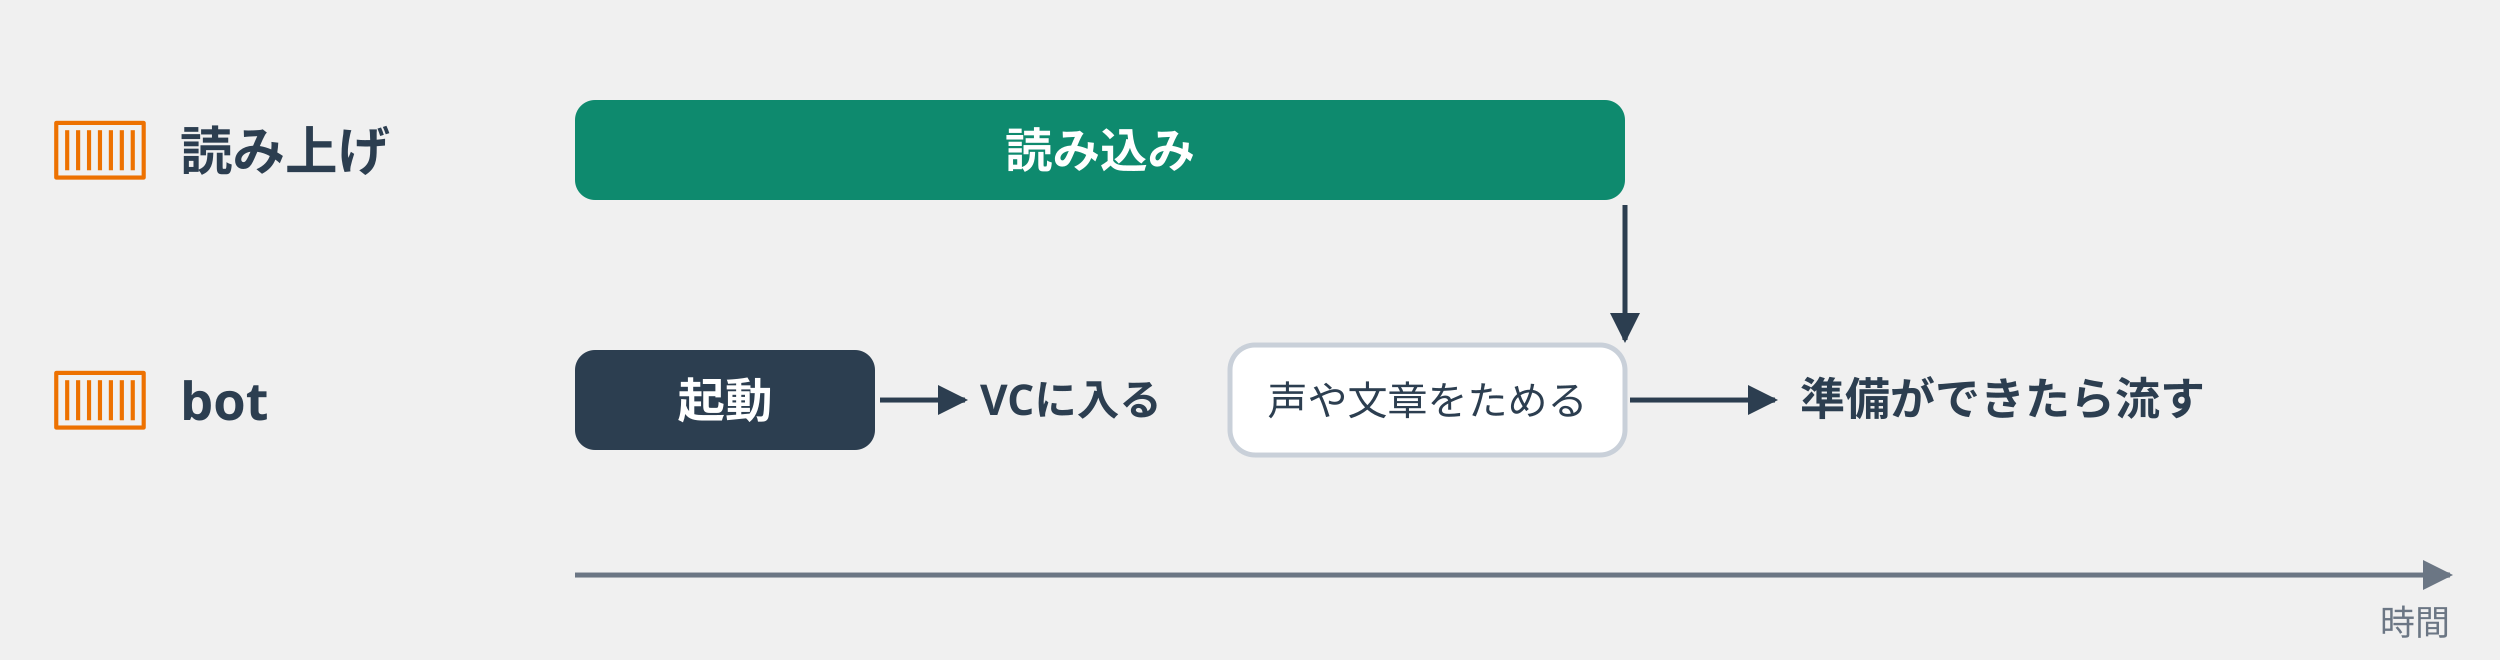
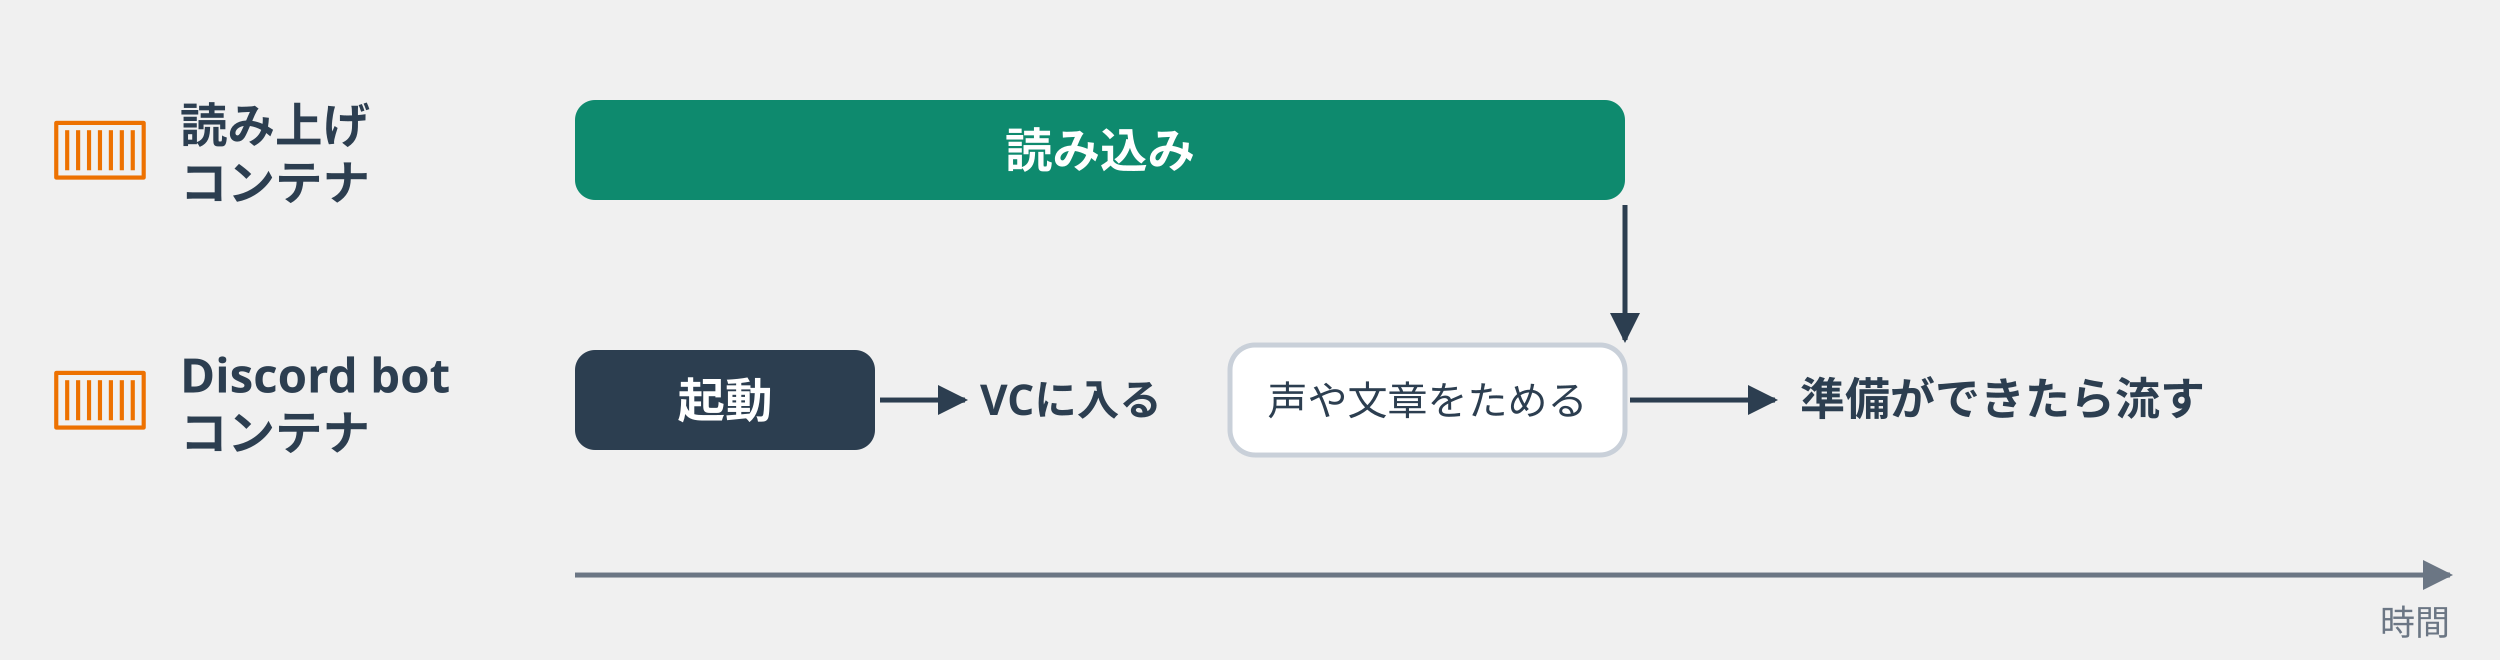
<svg xmlns="http://www.w3.org/2000/svg" viewBox="0 0 1000 264" width="100%" font-family="'Noto Sans JP', 'Hiragino Sans', sans-serif">
  <defs>
    <marker id="mInk" viewBox="0 0 10 10" refX="9" refY="5" markerWidth="6" markerHeight="6" orient="auto">
      <path d="M0,0 L10,5 L0,10 z" fill="#2c3e50" />
    </marker>
    <marker id="mSub" viewBox="0 0 10 10" refX="9" refY="5" markerWidth="6" markerHeight="6" orient="auto">
      <path d="M0,0 L10,5 L0,10 z" fill="#6b7684" />
    </marker>
    <marker id="mRed" viewBox="0 0 10 10" refX="9" refY="5" markerWidth="6" markerHeight="6" orient="auto">
      <path d="M0,0 L10,5 L0,10 z" fill="#DD344C" />
    </marker>
    <marker id="mGreen" viewBox="0 0 10 10" refX="9" refY="5" markerWidth="6" markerHeight="6" orient="auto">
      <path d="M0,0 L10,5 L0,10 z" fill="#0E8A6E" />
    </marker>
  </defs>
  <svg x="20" y="40" width="40" height="40" viewBox="0 0 48 48">
    <g id="i9-Icon-Resource/Containers/Res_Amazon-Elastic-Container-Service_Container-1_48" stroke="none" stroke-width="1" fill="none" fill-rule="evenodd">
      <path d="M38.725,33.735 L40.725,33.735 L40.725,14.497 L38.725,14.497 L38.725,33.735 Z M33.479,33.735 L35.479,33.735 L35.479,14.497 L33.479,14.497 L33.479,33.735 Z M28.232,33.735 L30.232,33.735 L30.232,14.497 L28.232,14.497 L28.232,33.735 Z M22.986,33.735 L24.986,33.735 L24.986,14.497 L22.986,14.497 L22.986,33.735 Z M17.739,33.735 L19.739,33.735 L19.739,14.497 L17.739,14.497 L17.739,33.735 Z M12.493,33.735 L14.493,33.735 L14.493,14.497 L12.493,14.497 L12.493,33.735 Z M7.246,33.735 L9.246,33.735 L9.246,14.497 L7.246,14.497 L7.246,33.735 Z M3.999,36.232 L43.972,36.232 L43.972,12 L3.999,12 L3.999,36.232 Z M44.972,9.999 L3,9.999 C2.447,9.999 2,10.447 2,10.999 L2,37.232 C2,37.784 2.447,38.232 3,38.232 L44.972,38.232 C45.525,38.232 45.972,37.784 45.972,37.232 L45.972,10.999 C45.972,10.447 45.525,9.999 44.972,9.999 L44.972,9.999 Z" id="i9-Amazon-Elastic-Container-Service-Container-1_Resource-Icon_light-bg" fill="#ED7100" />
    </g>
  </svg>
-   <text x="72.0" y="68.0" font-size="21" fill="#2c3e50" text-anchor="start" font-weight="700">読み上げ</text>
+   <text x="72.0" y="57.0" font-size="19" fill="#2c3e50" text-anchor="start" font-weight="700">読み上げ</text>
+   <text x="72.0" y="80.0" font-size="19" fill="#2c3e50" text-anchor="start" font-weight="700">コンテナ</text>
  <svg x="20" y="140" width="40" height="40" viewBox="0 0 48 48">
    <g id="i10-Icon-Resource/Containers/Res_Amazon-Elastic-Container-Service_Container-1_48" stroke="none" stroke-width="1" fill="none" fill-rule="evenodd">
      <path d="M38.725,33.735 L40.725,33.735 L40.725,14.497 L38.725,14.497 L38.725,33.735 Z M33.479,33.735 L35.479,33.735 L35.479,14.497 L33.479,14.497 L33.479,33.735 Z M28.232,33.735 L30.232,33.735 L30.232,14.497 L28.232,14.497 L28.232,33.735 Z M22.986,33.735 L24.986,33.735 L24.986,14.497 L22.986,14.497 L22.986,33.735 Z M17.739,33.735 L19.739,33.735 L19.739,14.497 L17.739,14.497 L17.739,33.735 Z M12.493,33.735 L14.493,33.735 L14.493,14.497 L12.493,14.497 L12.493,33.735 Z M7.246,33.735 L9.246,33.735 L9.246,14.497 L7.246,14.497 L7.246,33.735 Z M3.999,36.232 L43.972,36.232 L43.972,12 L3.999,12 L3.999,36.232 Z M44.972,9.999 L3,9.999 C2.447,9.999 2,10.447 2,10.999 L2,37.232 C2,37.784 2.447,38.232 3,38.232 L44.972,38.232 C45.525,38.232 45.972,37.784 45.972,37.232 L45.972,10.999 C45.972,10.447 45.525,9.999 44.972,9.999 L44.972,9.999 Z" id="i10-Amazon-Elastic-Container-Service-Container-1_Resource-Icon_light-bg" fill="#ED7100" />
    </g>
  </svg>
-   <text x="72.0" y="168.0" font-size="21" fill="#2c3e50" text-anchor="start" font-weight="700">bot</text>
+   <text x="72.0" y="157.0" font-size="19" fill="#2c3e50" text-anchor="start" font-weight="700">Discord bot</text>
+   <text x="72.0" y="180.0" font-size="19" fill="#2c3e50" text-anchor="start" font-weight="700">コンテナ</text>
  <rect x="230.0" y="40.0" width="420.0" height="40" rx="8" fill="#0E8A6E" />
  <text x="440.0" y="67.0" font-size="19" fill="#fff" text-anchor="middle" font-weight="700">読み込み</text>
  <rect x="230.0" y="140.0" width="120.0" height="40" rx="8" fill="#2c3e50" />
  <text x="290.0" y="167.0" font-size="19" fill="#fff" text-anchor="middle" font-weight="700">起動</text>
  <path d="M352,160 L386,160" stroke="#2c3e50" stroke-width="2" fill="none" stroke-linejoin="round" marker-end="url(#mInk)" />
  <text x="392.0" y="166.0" font-size="17" fill="#2c3e50" text-anchor="start" font-weight="700">VCに入る</text>
  <rect x="492.0" y="138.0" width="158.0" height="44.0" rx="10" fill="#ffffff" stroke="#c9d0d9" stroke-width="2" />
  <text x="571.0" y="166.0" font-size="16" fill="#2c3e50" text-anchor="middle">声や文章をためる</text>
  <path d="M652,160 L710,160" stroke="#2c3e50" stroke-width="2" fill="none" stroke-linejoin="round" marker-end="url(#mInk)" />
  <path d="M650,82 L650,136" stroke="#2c3e50" stroke-width="2" fill="none" stroke-linejoin="round" marker-end="url(#mInk)" />
  <text x="720.0" y="166.0" font-size="18" fill="#2c3e50" text-anchor="start" font-weight="700">準備ができたら流す</text>
  <path d="M230,230 L980,230" stroke="#6b7684" stroke-width="2" fill="none" stroke-linejoin="round" marker-end="url(#mSub)" />
  <text x="980.0" y="254.0" font-size="14" fill="#6b7684" text-anchor="end">時間</text>
</svg>
